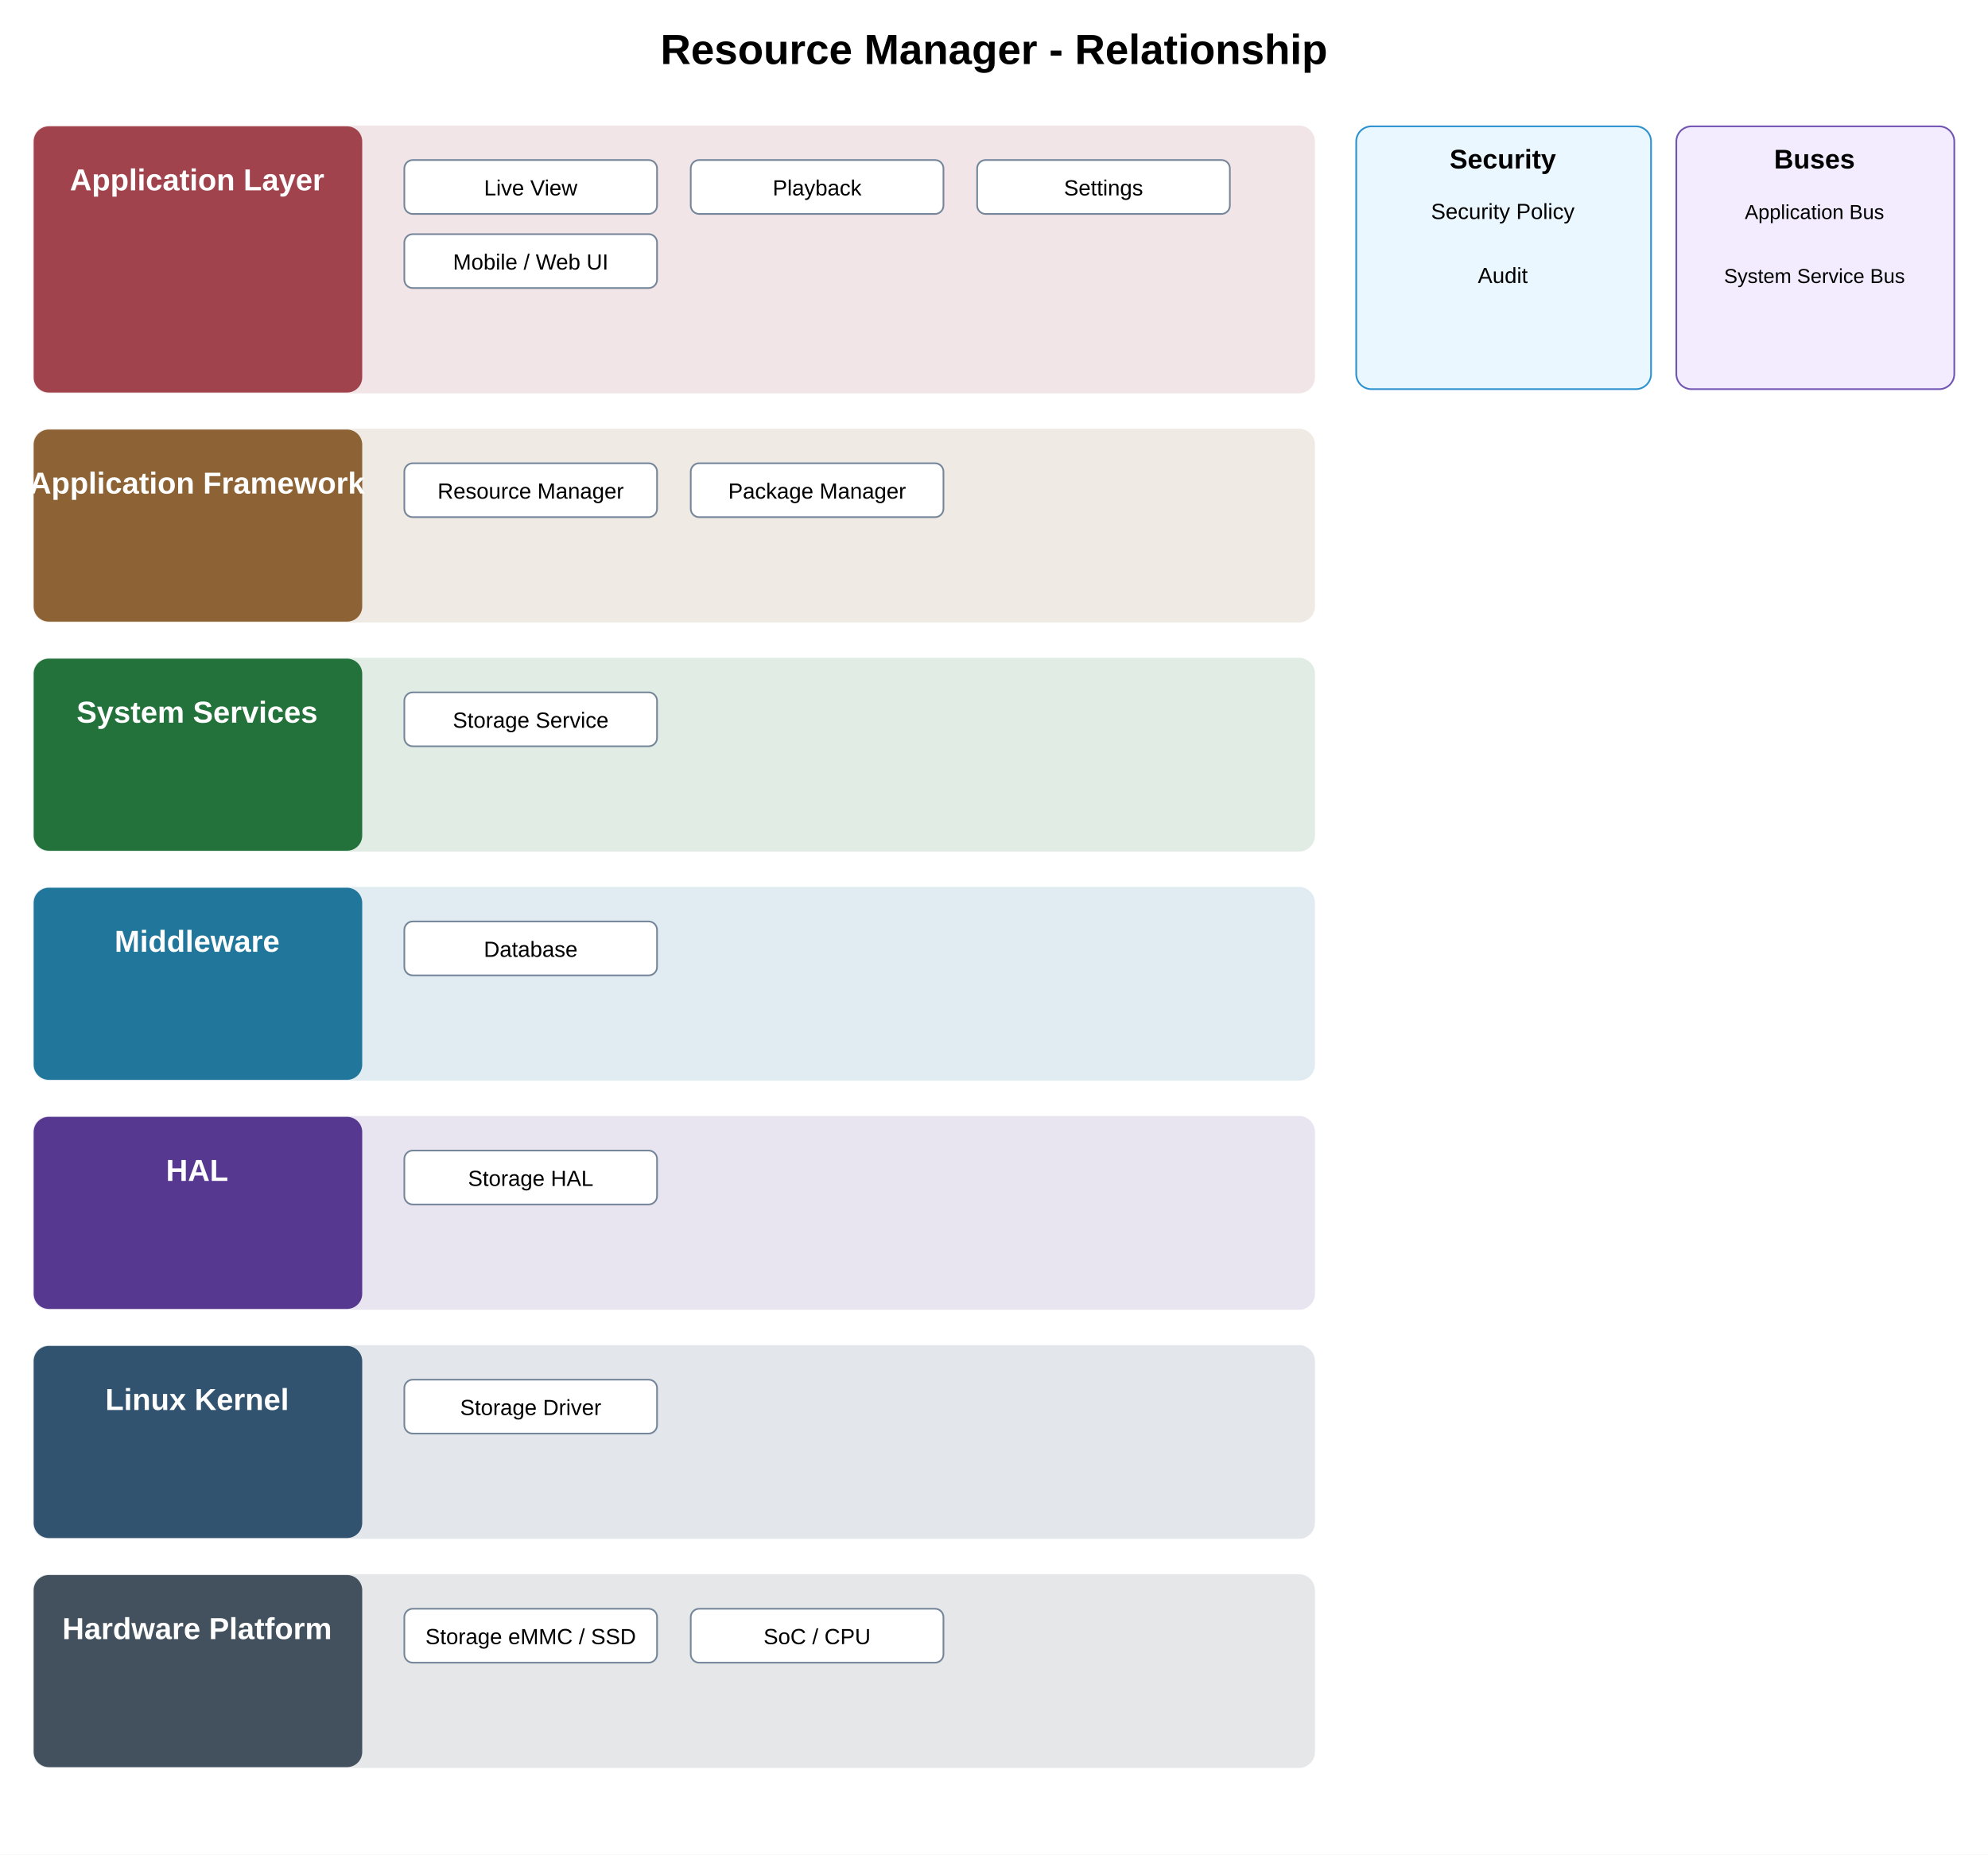
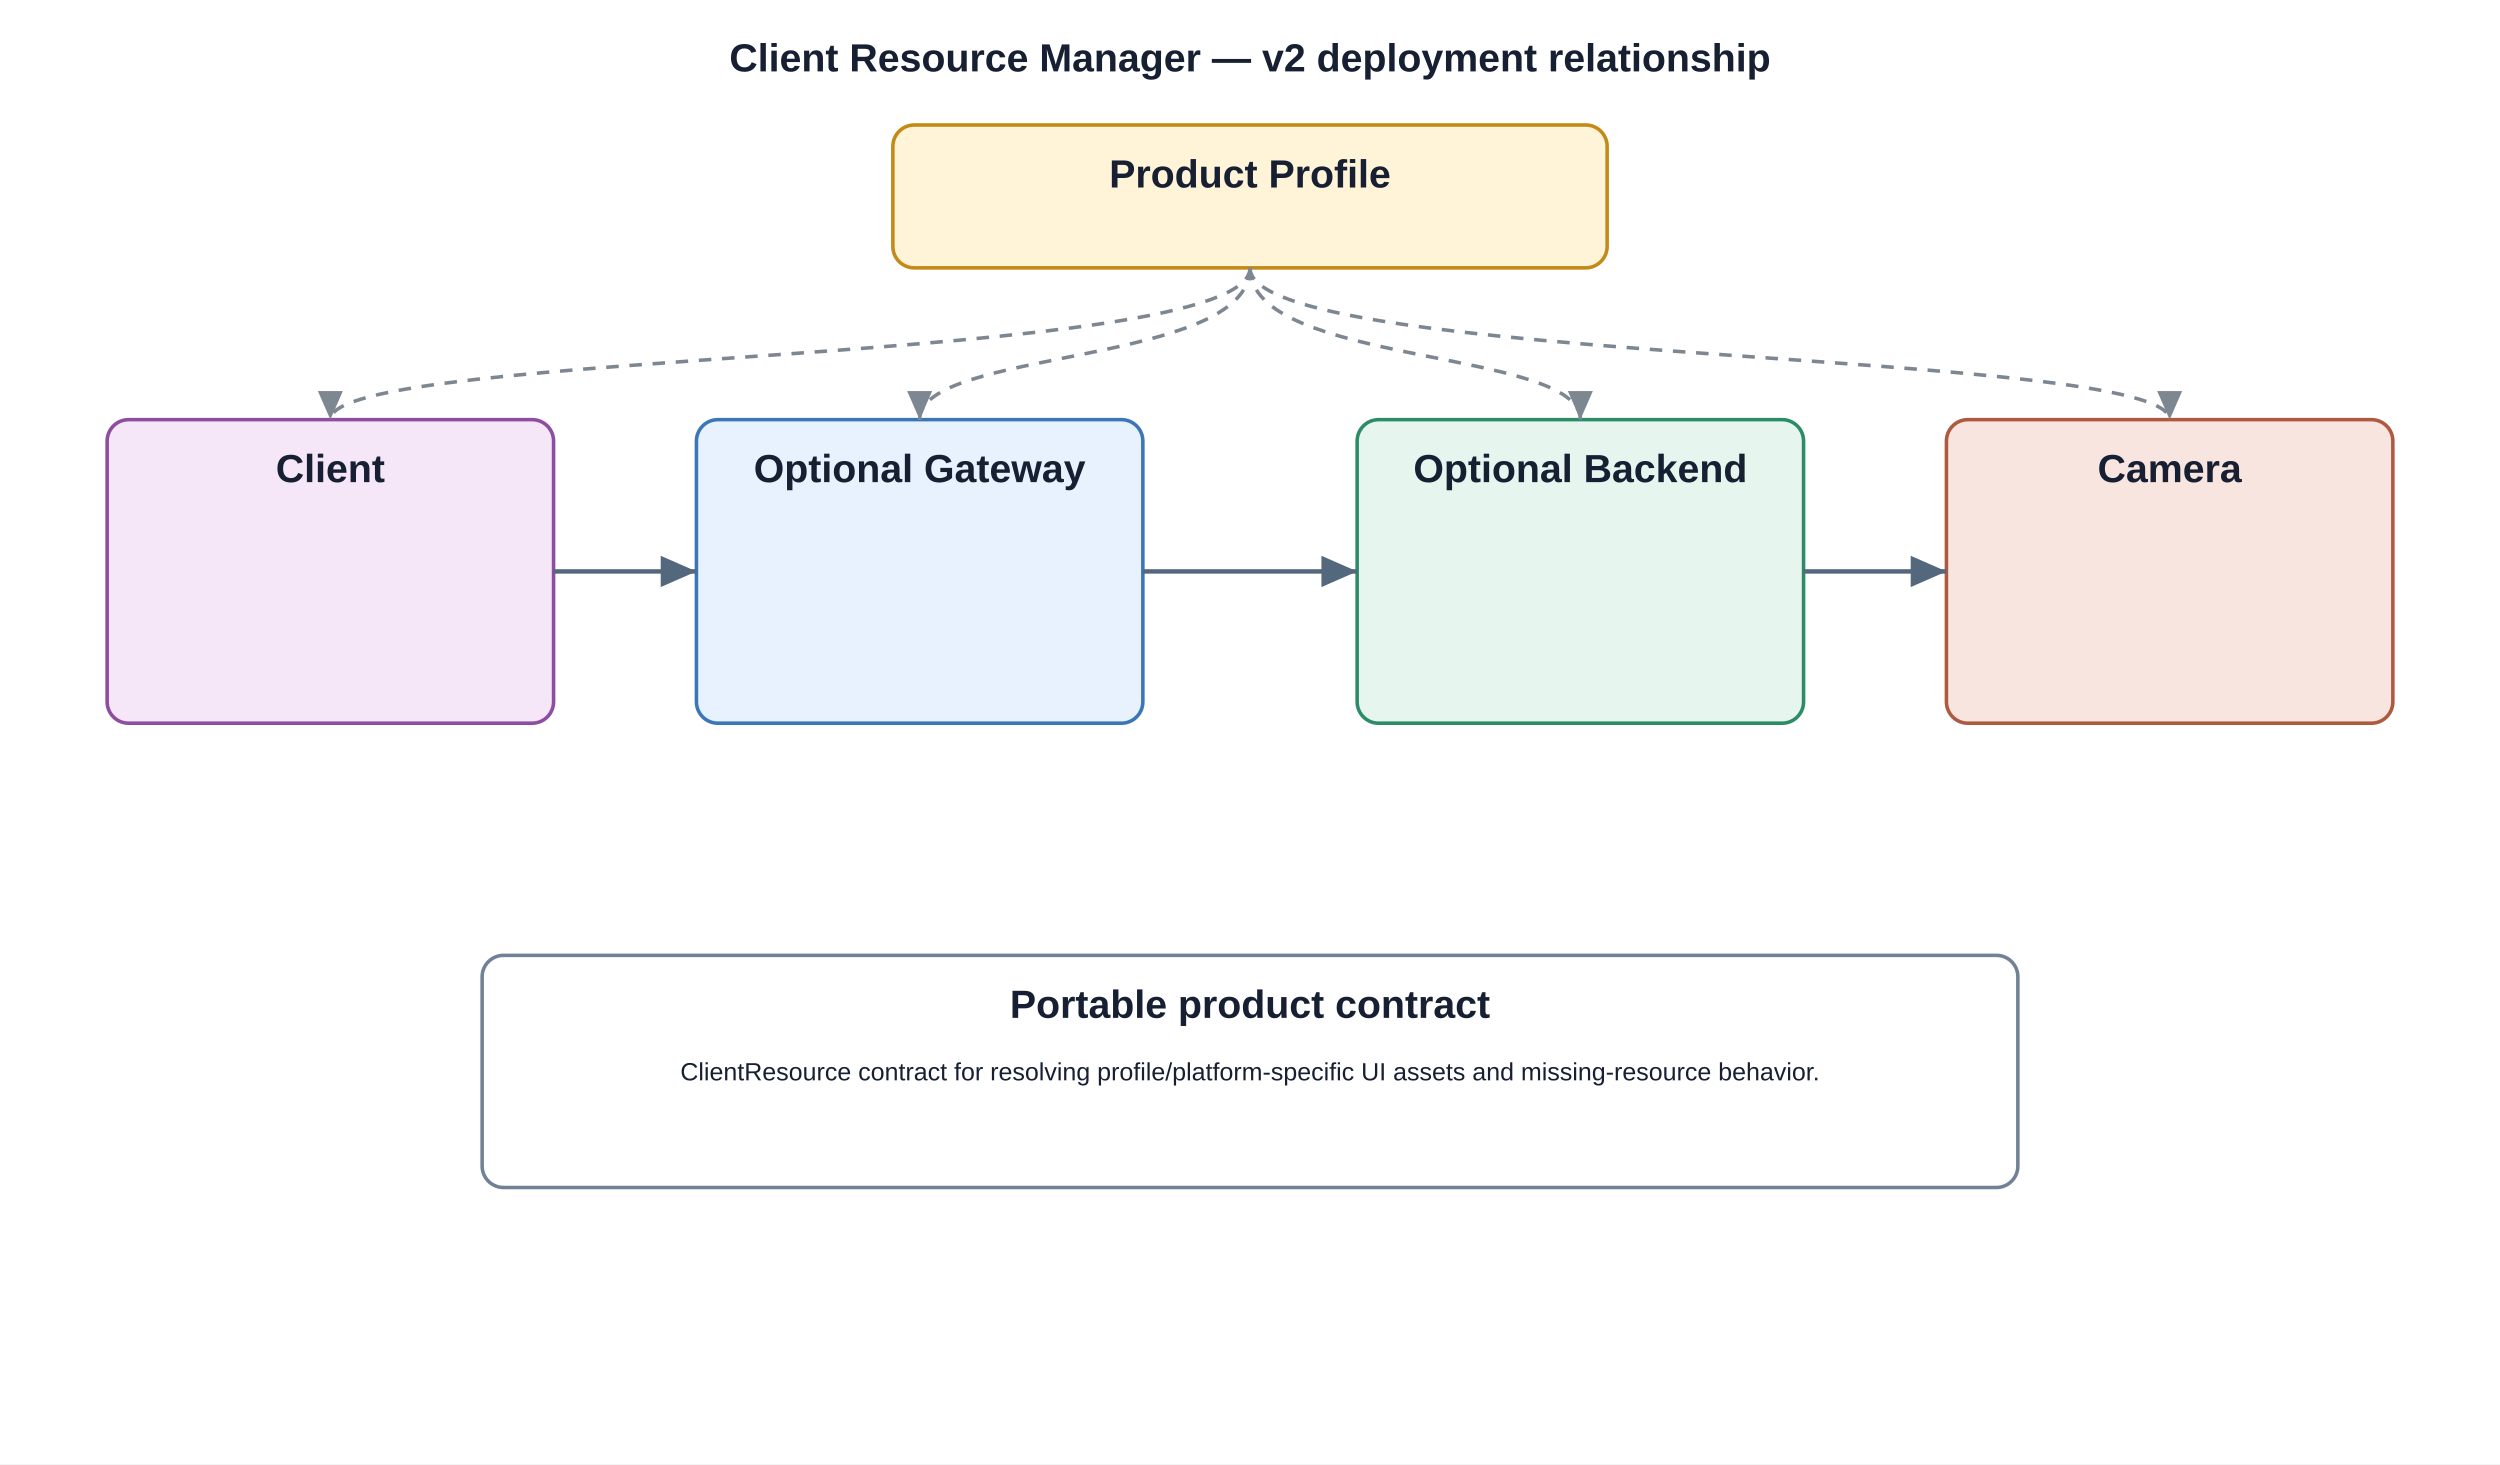
- <svg xmlns="http://www.w3.org/2000/svg" width="1180" height="1101">
-   <rect width="100%" height="100%" fill="white" />
-   <text x="590" y="38" font-family="Arial" font-size="25" font-weight="bold" text-anchor="middle">Resource Manager - Relationship</text>
-   <rect x="20" y="75" width="760" height="158" rx="9" fill="#a1434d" opacity=".14" stroke="#a1434d" />
-   <rect x="20" y="75" width="195" height="158" rx="9" fill="#a1434d" />
-   <text x="117" y="113" font-family="Arial" font-size="18" font-weight="bold" fill="white" text-anchor="middle">Application Layer</text>
-   <rect x="240" y="95" width="150" height="32" rx="5" fill="white" stroke="#75869a" />
-   <text x="315" y="116" font-family="Arial" font-size="13" text-anchor="middle">Live View</text>
-   <rect x="410" y="95" width="150" height="32" rx="5" fill="white" stroke="#75869a" />
-   <text x="485" y="116" font-family="Arial" font-size="13" text-anchor="middle">Playback</text>
-   <rect x="580" y="95" width="150" height="32" rx="5" fill="white" stroke="#75869a" />
-   <text x="655" y="116" font-family="Arial" font-size="13" text-anchor="middle">Settings</text>
-   <rect x="240" y="139" width="150" height="32" rx="5" fill="white" stroke="#75869a" />
-   <text x="315" y="160" font-family="Arial" font-size="13" text-anchor="middle">Mobile / Web UI</text>
-   <rect x="20" y="255" width="760" height="114" rx="9" fill="#8d6335" opacity=".14" stroke="#8d6335" />
-   <rect x="20" y="255" width="195" height="114" rx="9" fill="#8d6335" />
-   <text x="117" y="293" font-family="Arial" font-size="18" font-weight="bold" fill="white" text-anchor="middle">Application Framework</text>
-   <rect x="240" y="275" width="150" height="32" rx="5" fill="white" stroke="#75869a" />
-   <text x="315" y="296" font-family="Arial" font-size="13" text-anchor="middle">Resource Manager</text>
-   <rect x="410" y="275" width="150" height="32" rx="5" fill="white" stroke="#75869a" />
-   <text x="485" y="296" font-family="Arial" font-size="13" text-anchor="middle">Package Manager</text>
-   <rect x="20" y="391" width="760" height="114" rx="9" fill="#23723b" opacity=".14" stroke="#23723b" />
-   <rect x="20" y="391" width="195" height="114" rx="9" fill="#23723b" />
-   <text x="117" y="429" font-family="Arial" font-size="18" font-weight="bold" fill="white" text-anchor="middle">System Services</text>
-   <rect x="240" y="411" width="150" height="32" rx="5" fill="white" stroke="#75869a" />
-   <text x="315" y="432" font-family="Arial" font-size="13" text-anchor="middle">Storage Service</text>
-   <rect x="20" y="527" width="760" height="114" rx="9" fill="#20769b" opacity=".14" stroke="#20769b" />
-   <rect x="20" y="527" width="195" height="114" rx="9" fill="#20769b" />
-   <text x="117" y="565" font-family="Arial" font-size="18" font-weight="bold" fill="white" text-anchor="middle">Middleware</text>
-   <rect x="240" y="547" width="150" height="32" rx="5" fill="white" stroke="#75869a" />
-   <text x="315" y="568" font-family="Arial" font-size="13" text-anchor="middle">Database</text>
-   <rect x="20" y="663" width="760" height="114" rx="9" fill="#563891" opacity=".14" stroke="#563891" />
-   <rect x="20" y="663" width="195" height="114" rx="9" fill="#563891" />
-   <text x="117" y="701" font-family="Arial" font-size="18" font-weight="bold" fill="white" text-anchor="middle">HAL</text>
-   <rect x="240" y="683" width="150" height="32" rx="5" fill="white" stroke="#75869a" />
-   <text x="315" y="704" font-family="Arial" font-size="13" text-anchor="middle">Storage HAL</text>
-   <rect x="20" y="799" width="760" height="114" rx="9" fill="#31536f" opacity=".14" stroke="#31536f" />
-   <rect x="20" y="799" width="195" height="114" rx="9" fill="#31536f" />
-   <text x="117" y="837" font-family="Arial" font-size="18" font-weight="bold" fill="white" text-anchor="middle">Linux Kernel</text>
-   <rect x="240" y="819" width="150" height="32" rx="5" fill="white" stroke="#75869a" />
-   <text x="315" y="840" font-family="Arial" font-size="13" text-anchor="middle">Storage Driver</text>
-   <rect x="20" y="935" width="760" height="114" rx="9" fill="#42515d" opacity=".14" stroke="#42515d" />
-   <rect x="20" y="935" width="195" height="114" rx="9" fill="#42515d" />
-   <text x="117" y="973" font-family="Arial" font-size="18" font-weight="bold" fill="white" text-anchor="middle">Hardware Platform</text>
-   <rect x="240" y="955" width="150" height="32" rx="5" fill="white" stroke="#75869a" />
-   <text x="315" y="976" font-family="Arial" font-size="13" text-anchor="middle">Storage eMMC / SSD</text>
-   <rect x="410" y="955" width="150" height="32" rx="5" fill="white" stroke="#75869a" />
-   <text x="485" y="976" font-family="Arial" font-size="13" text-anchor="middle">SoC / CPU</text>
-   <rect x="805" y="75" width="175" height="156" rx="9" fill="#eaf7ff" stroke="#2b91cf" />
-   <text x="892" y="100" font-family="Arial" font-size="16" font-weight="bold" text-anchor="middle">Security</text>
-   <text x="892" y="130" font-family="Arial" font-size="13" text-anchor="middle">Security Policy</text>
-   <text x="892" y="168" font-family="Arial" font-size="13" text-anchor="middle">Audit</text>
-   <rect x="995" y="75" width="165" height="156" rx="9" fill="#f3ecff" stroke="#7254b3" />
-   <text x="1077" y="100" font-family="Arial" font-size="16" font-weight="bold" text-anchor="middle">Buses</text>
-   <text x="1077" y="130" font-family="Arial" font-size="12" text-anchor="middle">Application Bus</text>
-   <text x="1077" y="168" font-family="Arial" font-size="12" text-anchor="middle">System Service Bus</text>
+ <svg xmlns="http://www.w3.org/2000/svg" width="1400" height="820">
+   <defs>
+     <style>text{font-family:Arial;fill:#172033}.h{font-size:22px;font-weight:bold}.t{font-size:14px}.p{fill:#fff4d8;stroke:#c38a17;stroke-width:2}.client{fill:#f5e7f7;stroke:#8d4da0;stroke-width:2}.cam{fill:#f9e5df;stroke:#ad5a41;stroke-width:2}.gw{fill:#e8f2ff;stroke:#3b77b7;stroke-width:2}.back{fill:#e6f6ef;stroke:#2d8c68;stroke-width:2}.x{fill:white;stroke:#718297;stroke-width:2}.a{stroke:#53677d;stroke-width:2.5;fill:none;marker-end:url(#a)}.o{stroke:#7d8791;stroke-width:2;stroke-dasharray:7 6;fill:none;marker-end:url(#o)}</style>
+     <marker id="a" markerWidth="10" markerHeight="10" refX="8" refY="3.5" orient="auto">
+       <polygon points="0 0,8 3.5,0 7" fill="#53677d" />
+     </marker>
+     <marker id="o" markerWidth="10" markerHeight="10" refX="8" refY="3.5" orient="auto">
+       <polygon points="0 0,8 3.5,0 7" fill="#7d8791" />
+     </marker>
+   </defs>
+   <rect width="1400" height="820" fill="white" />
+   <text x="700" y="40" class="h" text-anchor="middle">Client Resource Manager — v2 deployment relationship</text>
+   <rect x="500" y="70" width="400" height="80" rx="12" class="p" />
+   <text x="700" y="105" class="h" text-anchor="middle">Product Profile</text>
+   <rect x="60" y="235" width="250" height="170" rx="12" class="client" />
+   <text x="185" y="270" class="h" text-anchor="middle">Client</text>
+   <rect x="390" y="235" width="250" height="170" rx="12" class="gw" />
+   <text x="515" y="270" class="h" text-anchor="middle">Optional Gateway</text>
+   <rect x="760" y="235" width="250" height="170" rx="12" class="back" />
+   <text x="885" y="270" class="h" text-anchor="middle">Optional Backend</text>
+   <rect x="1090" y="235" width="250" height="170" rx="12" class="cam" />
+   <text x="1215" y="270" class="h" text-anchor="middle">Camera</text>
+   <path d="M310 320 L390 320" class="a" />
+   <path d="M640 320 L760 320" class="a" />
+   <path d="M1010 320 L1090 320" class="a" />
+   <path d="M700 150 C700 205,185 195,185 235" class="o" />
+   <path d="M700 150 C700 205,515 195,515 235" class="o" />
+   <path d="M700 150 C700 205,885 195,885 235" class="o" />
+   <path d="M700 150 C700 205,1215 195,1215 235" class="o" />
+   <rect x="270" y="535" width="860" height="130" rx="12" class="x" />
+   <text x="700" y="570" class="h" text-anchor="middle">Portable product contract</text>
+   <text x="700" y="605" class="t" text-anchor="middle">ClientResource contract for resolving profile/platform-specific UI assets and missing-resource behavior.</text>
</svg>
